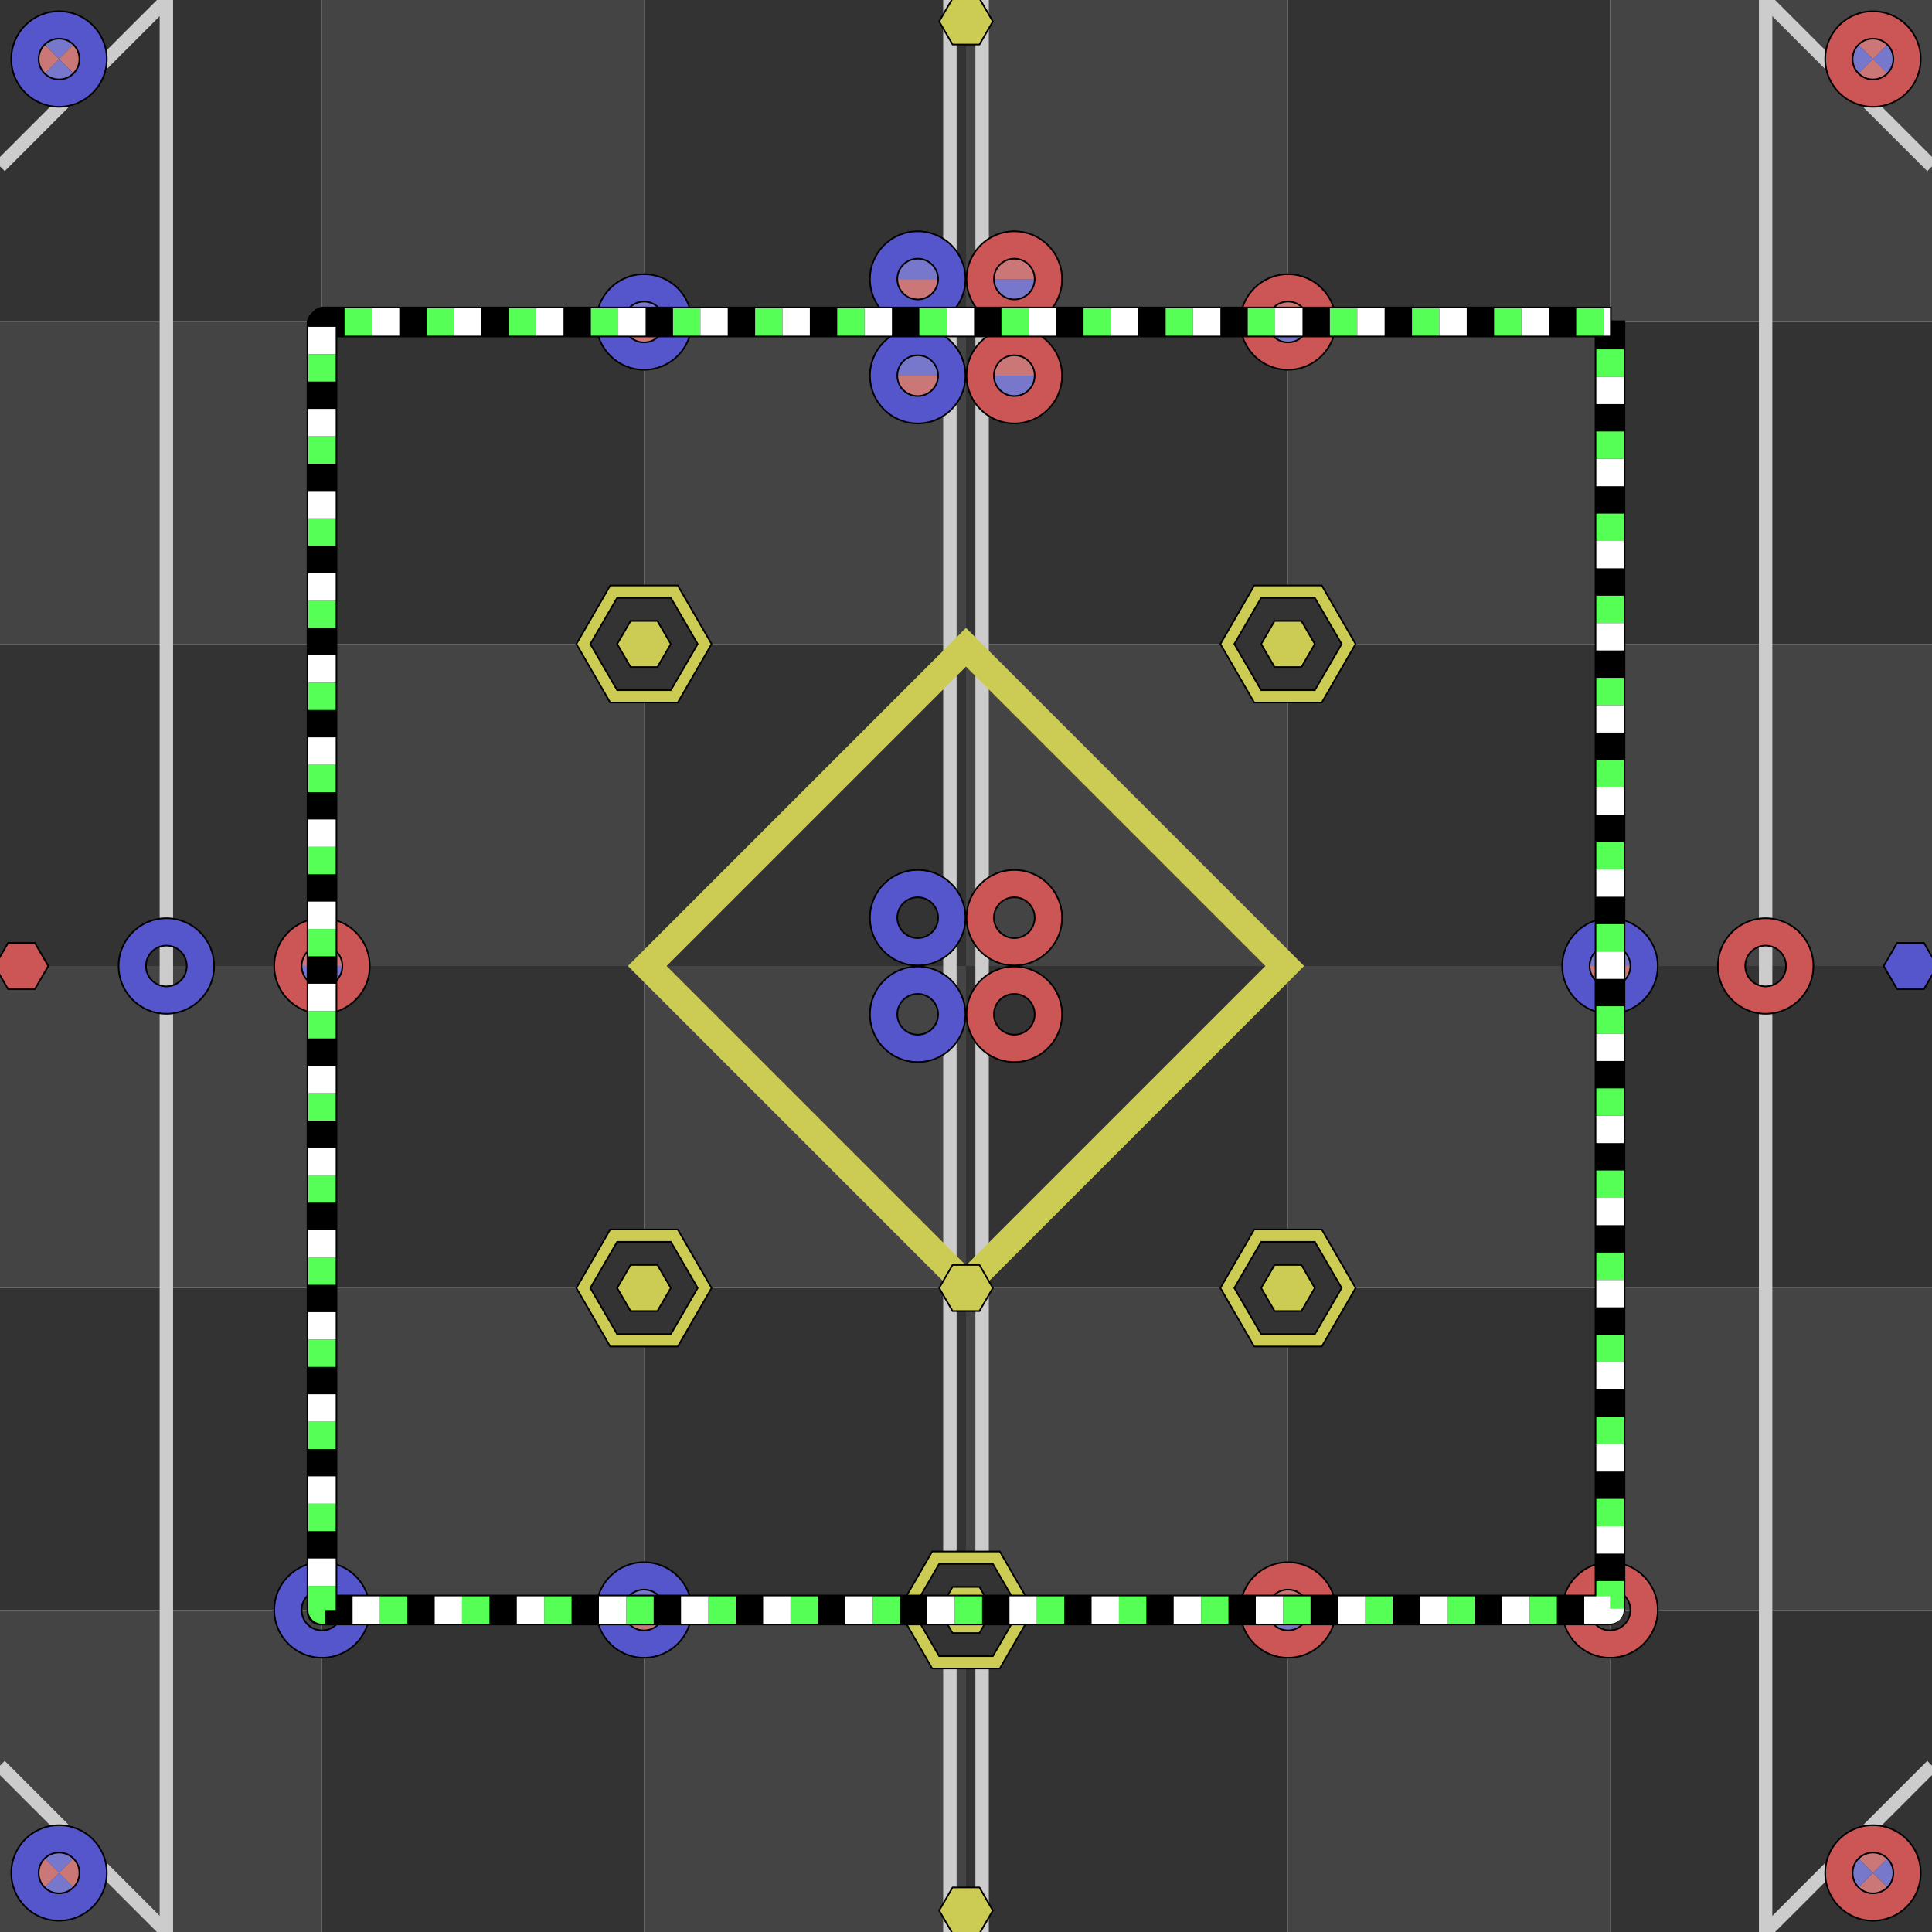
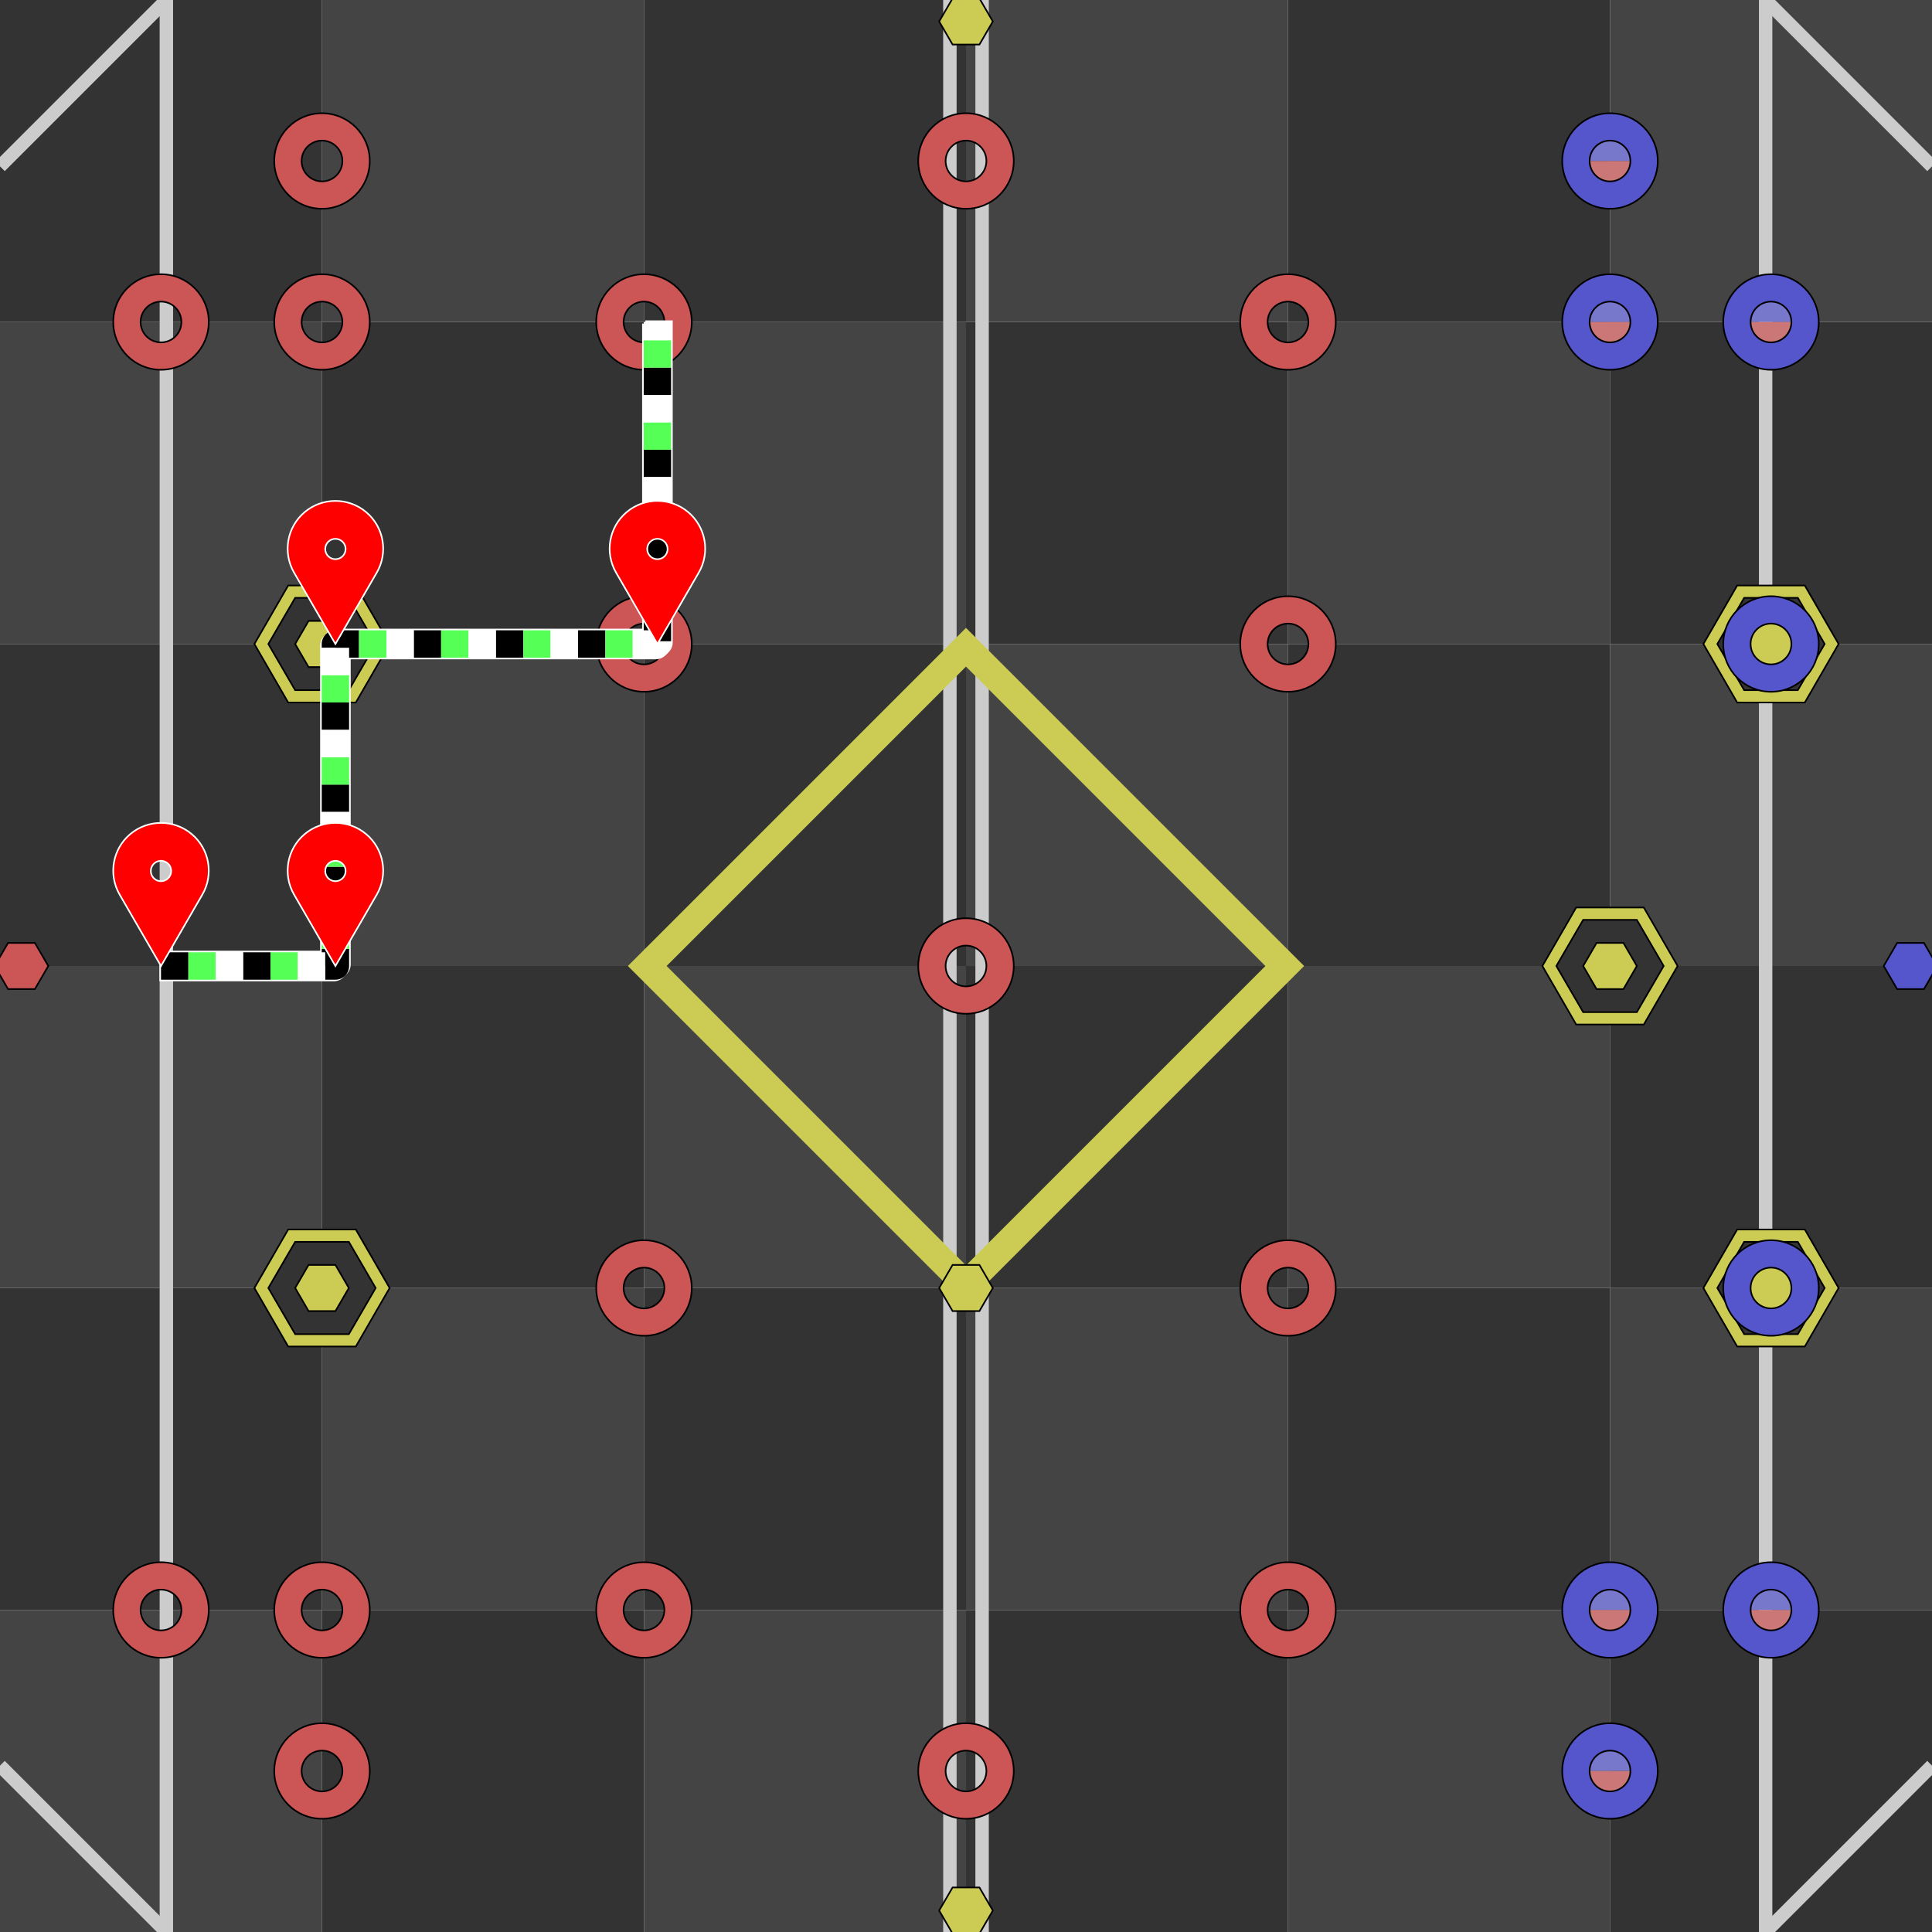
<svg xmlns="http://www.w3.org/2000/svg" version="1.1" width="600" height="600" viewBox="-1800 -1800 3600 3600">
  <g transform="scale(1, -1)">
    <rect x="-1800" y="-1800" width="600" height="600" fill="#444444" />
    <rect x="-1800" y="-1200" width="600" height="600" fill="#333333" />
    <rect x="-1800" y="-600" width="600" height="600" fill="#444444" />
    <rect x="-1800" y="0" width="600" height="600" fill="#333333" />
    <rect x="-1800" y="600" width="600" height="600" fill="#444444" />
    <rect x="-1800" y="1200" width="600" height="600" fill="#333333" />
    <rect x="-1200" y="-1800" width="600" height="600" fill="#333333" />
    <rect x="-1200" y="-1200" width="600" height="600" fill="#444444" />
    <rect x="-1200" y="-600" width="600" height="600" fill="#333333" />
    <rect x="-1200" y="0" width="600" height="600" fill="#444444" />
    <rect x="-1200" y="600" width="600" height="600" fill="#333333" />
    <rect x="-1200" y="1200" width="600" height="600" fill="#444444" />
    <rect x="-600" y="-1800" width="600" height="600" fill="#444444" />
    <rect x="-600" y="-1200" width="600" height="600" fill="#333333" />
    <rect x="-600" y="-600" width="600" height="600" fill="#444444" />
    <rect x="-600" y="0" width="600" height="600" fill="#333333" />
    <rect x="-600" y="600" width="600" height="600" fill="#444444" />
    <rect x="-600" y="1200" width="600" height="600" fill="#333333" />
    <rect x="0" y="-1800" width="600" height="600" fill="#333333" />
    <rect x="0" y="-1200" width="600" height="600" fill="#444444" />
    <rect x="0" y="-600" width="600" height="600" fill="#333333" />
    <rect x="0" y="0" width="600" height="600" fill="#444444" />
    <rect x="0" y="600" width="600" height="600" fill="#333333" />
    <rect x="0" y="1200" width="600" height="600" fill="#444444" />
    <rect x="600" y="-1800" width="600" height="600" fill="#444444" />
    <rect x="600" y="-1200" width="600" height="600" fill="#333333" />
    <rect x="600" y="-600" width="600" height="600" fill="#444444" />
    <rect x="600" y="0" width="600" height="600" fill="#333333" />
    <rect x="600" y="600" width="600" height="600" fill="#444444" />
    <rect x="600" y="1200" width="600" height="600" fill="#333333" />
    <rect x="1200" y="-1800" width="600" height="600" fill="#333333" />
    <rect x="1200" y="-1200" width="600" height="600" fill="#444444" />
    <rect x="1200" y="-600" width="600" height="600" fill="#333333" />
    <rect x="1200" y="0" width="600" height="600" fill="#444444" />
    <rect x="1200" y="600" width="600" height="600" fill="#333333" />
    <rect x="1200" y="1200" width="600" height="600" fill="#444444" />
    <line x1="-1490" y1="-1800" x2="-1490" y2="1800" stroke="#cccccc" stroke-width="25" />
    <line x1="-30" y1="-1800" x2="-30" y2="1800" stroke="#cccccc" stroke-width="25" />
    <line x1="30" y1="-1800" x2="30" y2="1800" stroke="#cccccc" stroke-width="25" />
    <line x1="1490" y1="-1800" x2="1490" y2="1800" stroke="#cccccc" stroke-width="25" />
    <line x1="-1800" y1="-1490" x2="-1490" y2="-1800" stroke="#cccccc" stroke-width="25" />
    <line x1="1800" y1="-1490" x2="1490" y2="-1800" stroke="#cccccc" stroke-width="25" />
    <line x1="-1800" y1="1490" x2="-1490" y2="1800" stroke="#cccccc" stroke-width="25" />
    <line x1="1800" y1="1490" x2="1490" y2="1800" stroke="#cccccc" stroke-width="25" />
    <rect x="-420" y="-420" width="840" height="840" transform="rotate(45)" stroke="#cccc55" fill="none" stroke-width="51" />
    <polygon points="-1710,0 -1735,43 -1785,43 -1810,0 -1785,-43 -1735,-43" fill="#cc5555" stroke="#000000" stroke-width="3" />
    <polygon points="1810,0 1785,43 1735,43 1710,0 1735,-43 1785,-43" fill="#5555cc" stroke="#000000" stroke-width="3" />
    <polygon points="50,1760 25,1803 -25,1803 -50,1760 -25,1717 25,1717" fill="#cccc55" stroke="#000000" stroke-width="3" />
    <polygon points="50,-600 25,-557 -25,-557 -50,-600 -25,-643 25,-643" fill="#cccc55" stroke="#000000" stroke-width="3" />
    <polygon points="50,-1760 25,-1717 -25,-1717 -50,-1760 -25,-1803 25,-1803" fill="#cccc55" stroke="#000000" stroke-width="3" />
-     <polygon points="-474,600 -537,709 -663,709 -726,600 -663,491 -537,491" fill="#cccc55" stroke="#000000" stroke-width="3" />
-     <polygon points="-500,600 -550,686 -650,686 -700,600 -650,514 -550,514" fill="#333333" stroke="#000000" stroke-width="3" />
-     <polygon points="-550,600 -575,643 -625,643 -650,600 -625,557 -575,557" fill="#cccc55" stroke="#000000" stroke-width="3" />
-     <polygon points="726,600 663,709 537,709 474,600 537,491 663,491" fill="#cccc55" stroke="#000000" stroke-width="3" />
-     <polygon points="700,600 650,686 550,686 500,600 550,514 650,514" fill="#333333" stroke="#000000" stroke-width="3" />
-     <polygon points="650,600 625,643 575,643 550,600 575,557 625,557" fill="#cccc55" stroke="#000000" stroke-width="3" />
-     <polygon points="-474,-600 -537,-491 -663,-491 -726,-600 -663,-709 -537,-709" fill="#cccc55" stroke="#000000" stroke-width="3" />
-     <polygon points="-500,-600 -550,-514 -650,-514 -700,-600 -650,-686 -550,-686" fill="#333333" stroke="#000000" stroke-width="3" />
-     <polygon points="-550,-600 -575,-557 -625,-557 -650,-600 -625,-643 -575,-643" fill="#cccc55" stroke="#000000" stroke-width="3" />
-     <polygon points="726,-600 663,-491 537,-491 474,-600 537,-709 663,-709" fill="#cccc55" stroke="#000000" stroke-width="3" />
-     <polygon points="700,-600 650,-514 550,-514 500,-600 550,-686 650,-686" fill="#333333" stroke="#000000" stroke-width="3" />
-     <polygon points="650,-600 625,-557 575,-557 550,-600 575,-643 625,-643" fill="#cccc55" stroke="#000000" stroke-width="3" />
-     <polygon points="126,-1200 63,-1091 -63,-1091 -126,-1200 -63,-1309 63,-1309" fill="#cccc55" stroke="#000000" stroke-width="3" />
-     <polygon points="100,-1200 50,-1114 -50,-1114 -100,-1200 -50,-1286 50,-1286" fill="#333333" stroke="#000000" stroke-width="3" />
-     <polygon points="50,-1200 25,-1157 -25,-1157 -50,-1200 -25,-1243 25,-1243" fill="#cccc55" stroke="#000000" stroke-width="3" />
-     <path d="M 1690,1690 l -63,63 a 89,89 0 0,0 126,0 z" fill="#cc7777" />
-     <path d="M 1690,1690 l 63,63 a 89,89 0 0,0 0,-126 z" fill="#7777cc" />
-     <path d="M 1690,1690 l 63,-63 a 89,89 0 0,0 -126,0 z" fill="#cc7777" />
-     <path d="M 1690,1690 l -63,-63 a 89,89 0 0,0 0,126 z" fill="#7777cc" />
-     <circle cx="1690" cy="1690" r="63" stroke="#cc5555" fill="none" stroke-width="51" />
-     <circle cx="1690" cy="1690" r="89" fill="none" stroke="#000000" stroke-width="3" />
-     <circle cx="1690" cy="1690" r="38" fill="none" stroke="#000000" stroke-width="3" />
-     <path d="M 1690,-1690 l -63,63 a 89,89 0 0,0 126,0 z" fill="#cc7777" />
-     <path d="M 1690,-1690 l 63,63 a 89,89 0 0,0 0,-126 z" fill="#7777cc" />
-     <path d="M 1690,-1690 l 63,-63 a 89,89 0 0,0 -126,0 z" fill="#cc7777" />
-     <path d="M 1690,-1690 l -63,-63 a 89,89 0 0,0 0,126 z" fill="#7777cc" />
-     <circle cx="1690" cy="-1690" r="63" stroke="#cc5555" fill="none" stroke-width="51" />
-     <circle cx="1690" cy="-1690" r="89" fill="none" stroke="#000000" stroke-width="3" />
-     <circle cx="1690" cy="-1690" r="38" fill="none" stroke="#000000" stroke-width="3" />
-     <path d="M -1690,1690 l -63,63 a 89,89 0 0,0 126,0 z" fill="#7777cc" />
-     <path d="M -1690,1690 l 63,63 a 89,89 0 0,0 0,-126 z" fill="#cc7777" />
-     <path d="M -1690,1690 l 63,-63 a 89,89 0 0,0 -126,0 z" fill="#7777cc" />
-     <path d="M -1690,1690 l -63,-63 a 89,89 0 0,0 0,126 z" fill="#cc7777" />
-     <circle cx="-1690" cy="1690" r="63" stroke="#5555cc" fill="none" stroke-width="51" />
-     <circle cx="-1690" cy="1690" r="89" fill="none" stroke="#000000" stroke-width="3" />
-     <circle cx="-1690" cy="1690" r="38" fill="none" stroke="#000000" stroke-width="3" />
-     <path d="M -1690,-1690 l -63,63 a 89,89 0 0,0 126,0 z" fill="#7777cc" />
-     <path d="M -1690,-1690 l 63,63 a 89,89 0 0,0 0,-126 z" fill="#cc7777" />
-     <path d="M -1690,-1690 l 63,-63 a 89,89 0 0,0 -126,0 z" fill="#7777cc" />
-     <path d="M -1690,-1690 l -63,-63 a 89,89 0 0,0 0,126 z" fill="#cc7777" />
-     <circle cx="-1690" cy="-1690" r="63" stroke="#5555cc" fill="none" stroke-width="51" />
-     <circle cx="-1690" cy="-1690" r="89" fill="none" stroke="#000000" stroke-width="3" />
-     <circle cx="-1690" cy="-1690" r="38" fill="none" stroke="#000000" stroke-width="3" />
-     <path d="M 1,1280 a 89,89 0 1,0 178,0" fill="#cc7777" />
-     <path d="M 1,1280 a 89,89 0 1,1 178,0" fill="#7777cc" />
-     <circle cx="90" cy="1280" r="63" stroke="#cc5555" fill="none" stroke-width="51" />
-     <circle cx="90" cy="1280" r="89" fill="none" stroke="#000000" stroke-width="3" />
-     <circle cx="90" cy="1280" r="38" fill="none" stroke="#000000" stroke-width="3" />
-     <path d="M 511,1200 a 89,89 0 1,0 178,0" fill="#cc7777" />
-     <path d="M 511,1200 a 89,89 0 1,1 178,0" fill="#7777cc" />
-     <circle cx="600" cy="1200" r="63" stroke="#cc5555" fill="none" stroke-width="51" />
-     <circle cx="600" cy="1200" r="89" fill="none" stroke="#000000" stroke-width="3" />
-     <circle cx="600" cy="1200" r="38" fill="none" stroke="#000000" stroke-width="3" />
-     <path d="M 1,1100 a 89,89 0 1,0 178,0" fill="#cc7777" />
-     <path d="M 1,1100 a 89,89 0 1,1 178,0" fill="#7777cc" />
-     <circle cx="90" cy="1100" r="63" stroke="#cc5555" fill="none" stroke-width="51" />
-     <circle cx="90" cy="1100" r="89" fill="none" stroke="#000000" stroke-width="3" />
-     <circle cx="90" cy="1100" r="38" fill="none" stroke="#000000" stroke-width="3" />
-     <path d="M -1289,0 a 89,89 0 1,0 178,0" fill="#cc7777" />
-     <path d="M -1289,0 a 89,89 0 1,1 178,0" fill="#7777cc" />
-     <circle cx="-1200" cy="0" r="63" stroke="#cc5555" fill="none" stroke-width="51" />
-     <circle cx="-1200" cy="0" r="89" fill="none" stroke="#000000" stroke-width="3" />
-     <circle cx="-1200" cy="0" r="38" fill="none" stroke="#000000" stroke-width="3" />
-     <path d="M 511,-1200 a 89,89 0 1,0 178,0" fill="#cc7777" />
-     <path d="M 511,-1200 a 89,89 0 1,1 178,0" fill="#7777cc" />
-     <circle cx="600" cy="-1200" r="63" stroke="#cc5555" fill="none" stroke-width="51" />
-     <circle cx="600" cy="-1200" r="89" fill="none" stroke="#000000" stroke-width="3" />
-     <circle cx="600" cy="-1200" r="38" fill="none" stroke="#000000" stroke-width="3" />
-     <path d="M -179,1280 a 89,89 0 1,0 178,0" fill="#7777cc" />
-     <path d="M -179,1280 a 89,89 0 1,1 178,0" fill="#cc7777" />
-     <circle cx="-90" cy="1280" r="63" stroke="#5555cc" fill="none" stroke-width="51" />
-     <circle cx="-90" cy="1280" r="89" fill="none" stroke="#000000" stroke-width="3" />
-     <circle cx="-90" cy="1280" r="38" fill="none" stroke="#000000" stroke-width="3" />
-     <path d="M -689,1200 a 89,89 0 1,0 178,0" fill="#7777cc" />
-     <path d="M -689,1200 a 89,89 0 1,1 178,0" fill="#cc7777" />
-     <circle cx="-600" cy="1200" r="63" stroke="#5555cc" fill="none" stroke-width="51" />
-     <circle cx="-600" cy="1200" r="89" fill="none" stroke="#000000" stroke-width="3" />
-     <circle cx="-600" cy="1200" r="38" fill="none" stroke="#000000" stroke-width="3" />
-     <path d="M -179,1100 a 89,89 0 1,0 178,0" fill="#7777cc" />
-     <path d="M -179,1100 a 89,89 0 1,1 178,0" fill="#cc7777" />
-     <circle cx="-90" cy="1100" r="63" stroke="#5555cc" fill="none" stroke-width="51" />
-     <circle cx="-90" cy="1100" r="89" fill="none" stroke="#000000" stroke-width="3" />
-     <circle cx="-90" cy="1100" r="38" fill="none" stroke="#000000" stroke-width="3" />
-     <path d="M 1111,0 a 89,89 0 1,0 178,0" fill="#7777cc" />
-     <path d="M 1111,0 a 89,89 0 1,1 178,0" fill="#cc7777" />
-     <circle cx="1200" cy="0" r="63" stroke="#5555cc" fill="none" stroke-width="51" />
-     <circle cx="1200" cy="0" r="89" fill="none" stroke="#000000" stroke-width="3" />
-     <circle cx="1200" cy="0" r="38" fill="none" stroke="#000000" stroke-width="3" />
-     <path d="M -689,-1200 a 89,89 0 1,0 178,0" fill="#7777cc" />
-     <path d="M -689,-1200 a 89,89 0 1,1 178,0" fill="#cc7777" />
-     <circle cx="-600" cy="-1200" r="63" stroke="#5555cc" fill="none" stroke-width="51" />
-     <circle cx="-600" cy="-1200" r="89" fill="none" stroke="#000000" stroke-width="3" />
-     <circle cx="-600" cy="-1200" r="38" fill="none" stroke="#000000" stroke-width="3" />
-     <circle cx="90" cy="90" r="63" stroke="#cc5555" fill="none" stroke-width="51" />
-     <circle cx="90" cy="90" r="89" fill="none" stroke="#000000" stroke-width="3" />
-     <circle cx="90" cy="90" r="38" fill="none" stroke="#000000" stroke-width="3" />
-     <circle cx="1490" cy="0" r="63" stroke="#cc5555" fill="none" stroke-width="51" />
-     <circle cx="1490" cy="0" r="89" fill="none" stroke="#000000" stroke-width="3" />
-     <circle cx="1490" cy="0" r="38" fill="none" stroke="#000000" stroke-width="3" />
-     <circle cx="90" cy="-90" r="63" stroke="#cc5555" fill="none" stroke-width="51" />
-     <circle cx="90" cy="-90" r="89" fill="none" stroke="#000000" stroke-width="3" />
-     <circle cx="90" cy="-90" r="38" fill="none" stroke="#000000" stroke-width="3" />
-     <circle cx="1200" cy="-1200" r="63" stroke="#cc5555" fill="none" stroke-width="51" />
-     <circle cx="1200" cy="-1200" r="89" fill="none" stroke="#000000" stroke-width="3" />
-     <circle cx="1200" cy="-1200" r="38" fill="none" stroke="#000000" stroke-width="3" />
-     <circle cx="-90" cy="90" r="63" stroke="#5555cc" fill="none" stroke-width="51" />
-     <circle cx="-90" cy="90" r="89" fill="none" stroke="#000000" stroke-width="3" />
-     <circle cx="-90" cy="90" r="38" fill="none" stroke="#000000" stroke-width="3" />
-     <circle cx="-1490" cy="0" r="63" stroke="#5555cc" fill="none" stroke-width="51" />
-     <circle cx="-1490" cy="0" r="89" fill="none" stroke="#000000" stroke-width="3" />
-     <circle cx="-1490" cy="0" r="38" fill="none" stroke="#000000" stroke-width="3" />
-     <circle cx="-90" cy="-90" r="63" stroke="#5555cc" fill="none" stroke-width="51" />
-     <circle cx="-90" cy="-90" r="89" fill="none" stroke="#000000" stroke-width="3" />
-     <circle cx="-90" cy="-90" r="38" fill="none" stroke="#000000" stroke-width="3" />
-     <circle cx="-1200" cy="-1200" r="63" stroke="#5555cc" fill="none" stroke-width="51" />
-     <circle cx="-1200" cy="-1200" r="89" fill="none" stroke="#000000" stroke-width="3" />
-     <circle cx="-1200" cy="-1200" r="38" fill="none" stroke="#000000" stroke-width="3" />
-     <polyline points="1203,1203 1203,-1197 -1197,-1197 -1197,1203 1203,1203 1203,1203" fill="none" stroke="#000000" stroke-width="51" stroke-linejoin="round" />
-     <polyline points="1197,1197 1197,-1203 -1203,-1203 -1203,1197 1197,1197 1197,1197" fill="none" stroke="#000000" stroke-width="51" stroke-linejoin="round" />
-     <polyline points="1200,1200 1200,-1200 -1200,-1200 -1200,1200 1200,1200 1200,1200" fill="none" stroke="#000000" stroke-width="51" stroke-dasharray="51,102" stroke-linejoin="round" />
-     <polyline points="1200,1200 1200,-1200 -1200,-1200 -1200,1200 1200,1200 1200,1200" fill="none" stroke="#55ff55" stroke-width="51" stroke-dasharray="51,102" stroke-dashoffset="102" stroke-linejoin="round" />
-     <polyline points="1200,1200 1200,-1200 -1200,-1200 -1200,1200 1200,1200 1200,1200" fill="none" stroke="#ffffff" stroke-width="51" stroke-dasharray="51,102" stroke-dashoffset="51" stroke-linejoin="round" />
+     <polygon points="-1074,600 -1137,709 -1263,709 -1326,600 -1263,491 -1137,491" fill="#cccc55" stroke="#000000" stroke-width="3" />
+     <polygon points="-1100,600 -1150,686 -1250,686 -1300,600 -1250,514 -1150,514" fill="#333333" stroke="#000000" stroke-width="3" />
+     <polygon points="-1150,600 -1175,643 -1225,643 -1250,600 -1225,557 -1175,557" fill="#cccc55" stroke="#000000" stroke-width="3" />
+     <polygon points="1626,600 1563,709 1437,709 1374,600 1437,491 1563,491" fill="#cccc55" stroke="#000000" stroke-width="3" />
+     <polygon points="1600,600 1550,686 1450,686 1400,600 1450,514 1550,514" fill="#333333" stroke="#000000" stroke-width="3" />
+     <polygon points="1550,600 1525,643 1475,643 1450,600 1475,557 1525,557" fill="#cccc55" stroke="#000000" stroke-width="3" />
+     <polygon points="1326,0 1263,109 1137,109 1074,0 1137,-109 1263,-109" fill="#cccc55" stroke="#000000" stroke-width="3" />
+     <polygon points="1300,0 1250,86 1150,86 1100,0 1150,-86 1250,-86" fill="#333333" stroke="#000000" stroke-width="3" />
+     <polygon points="1250,0 1225,43 1175,43 1150,0 1175,-43 1225,-43" fill="#cccc55" stroke="#000000" stroke-width="3" />
+     <polygon points="-1074,-600 -1137,-491 -1263,-491 -1326,-600 -1263,-709 -1137,-709" fill="#cccc55" stroke="#000000" stroke-width="3" />
+     <polygon points="-1100,-600 -1150,-514 -1250,-514 -1300,-600 -1250,-686 -1150,-686" fill="#333333" stroke="#000000" stroke-width="3" />
+     <polygon points="-1150,-600 -1175,-557 -1225,-557 -1250,-600 -1225,-643 -1175,-643" fill="#cccc55" stroke="#000000" stroke-width="3" />
+     <polygon points="1626,-600 1563,-491 1437,-491 1374,-600 1437,-709 1563,-709" fill="#cccc55" stroke="#000000" stroke-width="3" />
+     <polygon points="1600,-600 1550,-514 1450,-514 1400,-600 1450,-686 1550,-686" fill="#333333" stroke="#000000" stroke-width="3" />
+     <polygon points="1550,-600 1525,-557 1475,-557 1450,-600 1475,-643 1525,-643" fill="#cccc55" stroke="#000000" stroke-width="3" />
+     <path d="M 1111,1500 a 89,89 0 1,0 178,0" fill="#7777cc" />
+     <path d="M 1111,1500 a 89,89 0 1,1 178,0" fill="#cc7777" />
+     <path d="M 1111,1500 a 89 89 0 0 0 178 0 a 89 89 0 0 0 -178 0 z m 51 0 a 38 38 0 0 0 76 0 a 38 38 0 0 0 -76 0 z" fill="#5555cc" stroke="#000000" stroke-width="3" fill-rule="evenodd" />
+     <path d="M 1111,1200 a 89,89 0 1,0 178,0" fill="#7777cc" />
+     <path d="M 1111,1200 a 89,89 0 1,1 178,0" fill="#cc7777" />
+     <path d="M 1111,1200 a 89 89 0 0 0 178 0 a 89 89 0 0 0 -178 0 z m 51 0 a 38 38 0 0 0 76 0 a 38 38 0 0 0 -76 0 z" fill="#5555cc" stroke="#000000" stroke-width="3" fill-rule="evenodd" />
+     <path d="M 1411,1200 a 89,89 0 1,0 178,0" fill="#7777cc" />
+     <path d="M 1411,1200 a 89,89 0 1,1 178,0" fill="#cc7777" />
+     <path d="M 1411,1200 a 89 89 0 0 0 178 0 a 89 89 0 0 0 -178 0 z m 51 0 a 38 38 0 0 0 76 0 a 38 38 0 0 0 -76 0 z" fill="#5555cc" stroke="#000000" stroke-width="3" fill-rule="evenodd" />
+     <path d="M 1111,-1200 a 89,89 0 1,0 178,0" fill="#7777cc" />
+     <path d="M 1111,-1200 a 89,89 0 1,1 178,0" fill="#cc7777" />
+     <path d="M 1111,-1200 a 89 89 0 0 0 178 0 a 89 89 0 0 0 -178 0 z m 51 0 a 38 38 0 0 0 76 0 a 38 38 0 0 0 -76 0 z" fill="#5555cc" stroke="#000000" stroke-width="3" fill-rule="evenodd" />
+     <path d="M 1411,-1200 a 89,89 0 1,0 178,0" fill="#7777cc" />
+     <path d="M 1411,-1200 a 89,89 0 1,1 178,0" fill="#cc7777" />
+     <path d="M 1411,-1200 a 89 89 0 0 0 178 0 a 89 89 0 0 0 -178 0 z m 51 0 a 38 38 0 0 0 76 0 a 38 38 0 0 0 -76 0 z" fill="#5555cc" stroke="#000000" stroke-width="3" fill-rule="evenodd" />
+     <path d="M 1111,-1500 a 89,89 0 1,0 178,0" fill="#7777cc" />
+     <path d="M 1111,-1500 a 89,89 0 1,1 178,0" fill="#cc7777" />
+     <path d="M 1111,-1500 a 89 89 0 0 0 178 0 a 89 89 0 0 0 -178 0 z m 51 0 a 38 38 0 0 0 76 0 a 38 38 0 0 0 -76 0 z" fill="#5555cc" stroke="#000000" stroke-width="3" fill-rule="evenodd" />
+     <path d="M -1289,1500 a 89 89 0 0 0 178 0 a 89 89 0 0 0 -178 0 z m 51 0 a 38 38 0 0 0 76 0 a 38 38 0 0 0 -76 0 z" fill="#cc5555" stroke="#000000" stroke-width="3" fill-rule="evenodd" />
+     <path d="M -89,1500 a 89 89 0 0 0 178 0 a 89 89 0 0 0 -178 0 z m 51 0 a 38 38 0 0 0 76 0 a 38 38 0 0 0 -76 0 z" fill="#cc5555" stroke="#000000" stroke-width="3" fill-rule="evenodd" />
+     <path d="M -1589,1200 a 89 89 0 0 0 178 0 a 89 89 0 0 0 -178 0 z m 51 0 a 38 38 0 0 0 76 0 a 38 38 0 0 0 -76 0 z" fill="#cc5555" stroke="#000000" stroke-width="3" fill-rule="evenodd" />
+     <path d="M -1289,1200 a 89 89 0 0 0 178 0 a 89 89 0 0 0 -178 0 z m 51 0 a 38 38 0 0 0 76 0 a 38 38 0 0 0 -76 0 z" fill="#cc5555" stroke="#000000" stroke-width="3" fill-rule="evenodd" />
+     <path d="M -689,1200 a 89 89 0 0 0 178 0 a 89 89 0 0 0 -178 0 z m 51 0 a 38 38 0 0 0 76 0 a 38 38 0 0 0 -76 0 z" fill="#cc5555" stroke="#000000" stroke-width="3" fill-rule="evenodd" />
+     <path d="M 511,1200 a 89 89 0 0 0 178 0 a 89 89 0 0 0 -178 0 z m 51 0 a 38 38 0 0 0 76 0 a 38 38 0 0 0 -76 0 z" fill="#cc5555" stroke="#000000" stroke-width="3" fill-rule="evenodd" />
+     <path d="M -689,600 a 89 89 0 0 0 178 0 a 89 89 0 0 0 -178 0 z m 51 0 a 38 38 0 0 0 76 0 a 38 38 0 0 0 -76 0 z" fill="#cc5555" stroke="#000000" stroke-width="3" fill-rule="evenodd" />
+     <path d="M 511,600 a 89 89 0 0 0 178 0 a 89 89 0 0 0 -178 0 z m 51 0 a 38 38 0 0 0 76 0 a 38 38 0 0 0 -76 0 z" fill="#cc5555" stroke="#000000" stroke-width="3" fill-rule="evenodd" />
+     <path d="M -89,0 a 89 89 0 0 0 178 0 a 89 89 0 0 0 -178 0 z m 51 0 a 38 38 0 0 0 76 0 a 38 38 0 0 0 -76 0 z" fill="#cc5555" stroke="#000000" stroke-width="3" fill-rule="evenodd" />
+     <path d="M -689,-600 a 89 89 0 0 0 178 0 a 89 89 0 0 0 -178 0 z m 51 0 a 38 38 0 0 0 76 0 a 38 38 0 0 0 -76 0 z" fill="#cc5555" stroke="#000000" stroke-width="3" fill-rule="evenodd" />
+     <path d="M 511,-600 a 89 89 0 0 0 178 0 a 89 89 0 0 0 -178 0 z m 51 0 a 38 38 0 0 0 76 0 a 38 38 0 0 0 -76 0 z" fill="#cc5555" stroke="#000000" stroke-width="3" fill-rule="evenodd" />
+     <path d="M -1589,-1200 a 89 89 0 0 0 178 0 a 89 89 0 0 0 -178 0 z m 51 0 a 38 38 0 0 0 76 0 a 38 38 0 0 0 -76 0 z" fill="#cc5555" stroke="#000000" stroke-width="3" fill-rule="evenodd" />
+     <path d="M -1289,-1200 a 89 89 0 0 0 178 0 a 89 89 0 0 0 -178 0 z m 51 0 a 38 38 0 0 0 76 0 a 38 38 0 0 0 -76 0 z" fill="#cc5555" stroke="#000000" stroke-width="3" fill-rule="evenodd" />
+     <path d="M -689,-1200 a 89 89 0 0 0 178 0 a 89 89 0 0 0 -178 0 z m 51 0 a 38 38 0 0 0 76 0 a 38 38 0 0 0 -76 0 z" fill="#cc5555" stroke="#000000" stroke-width="3" fill-rule="evenodd" />
+     <path d="M 511,-1200 a 89 89 0 0 0 178 0 a 89 89 0 0 0 -178 0 z m 51 0 a 38 38 0 0 0 76 0 a 38 38 0 0 0 -76 0 z" fill="#cc5555" stroke="#000000" stroke-width="3" fill-rule="evenodd" />
+     <path d="M -1289,-1500 a 89 89 0 0 0 178 0 a 89 89 0 0 0 -178 0 z m 51 0 a 38 38 0 0 0 76 0 a 38 38 0 0 0 -76 0 z" fill="#cc5555" stroke="#000000" stroke-width="3" fill-rule="evenodd" />
+     <path d="M -89,-1500 a 89 89 0 0 0 178 0 a 89 89 0 0 0 -178 0 z m 51 0 a 38 38 0 0 0 76 0 a 38 38 0 0 0 -76 0 z" fill="#cc5555" stroke="#000000" stroke-width="3" fill-rule="evenodd" />
+     <path d="M 1411,600 a 89 89 0 0 0 178 0 a 89 89 0 0 0 -178 0 z m 51 0 a 38 38 0 0 0 76 0 a 38 38 0 0 0 -76 0 z" fill="#5555cc" stroke="#000000" stroke-width="3" fill-rule="evenodd" />
+     <path d="M 1411,-600 a 89 89 0 0 0 178 0 a 89 89 0 0 0 -178 0 z m 51 0 a 38 38 0 0 0 76 0 a 38 38 0 0 0 -76 0 z" fill="#5555cc" stroke="#000000" stroke-width="3" fill-rule="evenodd" />
+     <polyline points="-1497,3 -1172,3 -1172,603 -572,603 -572,1203" fill="none" stroke="#ffffff" stroke-width="51" stroke-linejoin="round" />
+     <polyline points="-1503,-3 -1178,-3 -1178,597 -578,597 -578,1197" fill="none" stroke="#ffffff" stroke-width="51" stroke-linejoin="round" />
+     <polyline points="-1500,0 -1175,0 -1175,600 -575,600 -575,1200" fill="none" stroke="#000000" stroke-width="51" stroke-dasharray="51,102" stroke-linejoin="round" />
+     <polyline points="-1500,0 -1175,0 -1175,600 -575,600 -575,1200" fill="none" stroke="#55ff55" stroke-width="51" stroke-dasharray="51,102" stroke-dashoffset="102" stroke-linejoin="round" />
+     <polyline points="-1500,0 -1175,0 -1175,600 -575,600 -575,1200" fill="none" stroke="#ffffff" stroke-width="51" stroke-dasharray="51,102" stroke-dashoffset="51" stroke-linejoin="round" />
+     <path d="M -1500,0 l -77 133 a 89 89 0 1 0 154 0 z m -19 177 a 19 19 0 0 0 38 0 a 19 19 0 0 0 -38 0 z" fill="#ff0000" stroke="#ffffff" stroke-width="3" fill-rule="evenodd" />
+     <path d="M -1175,0 l -77 133 a 89 89 0 1 0 154 0 z m -19 177 a 19 19 0 0 0 38 0 a 19 19 0 0 0 -38 0 z" fill="#ff0000" stroke="#ffffff" stroke-width="3" fill-rule="evenodd" />
+     <path d="M -1175,600 l -77 133 a 89 89 0 1 0 154 0 z m -19 177 a 19 19 0 0 0 38 0 a 19 19 0 0 0 -38 0 z" fill="#ff0000" stroke="#ffffff" stroke-width="3" fill-rule="evenodd" />
+     <path d="M -575,600 l -77 133 a 89 89 0 1 0 154 0 z m -19 177 a 19 19 0 0 0 38 0 a 19 19 0 0 0 -38 0 z" fill="#ff0000" stroke="#ffffff" stroke-width="3" fill-rule="evenodd" />
  </g>
</svg>
